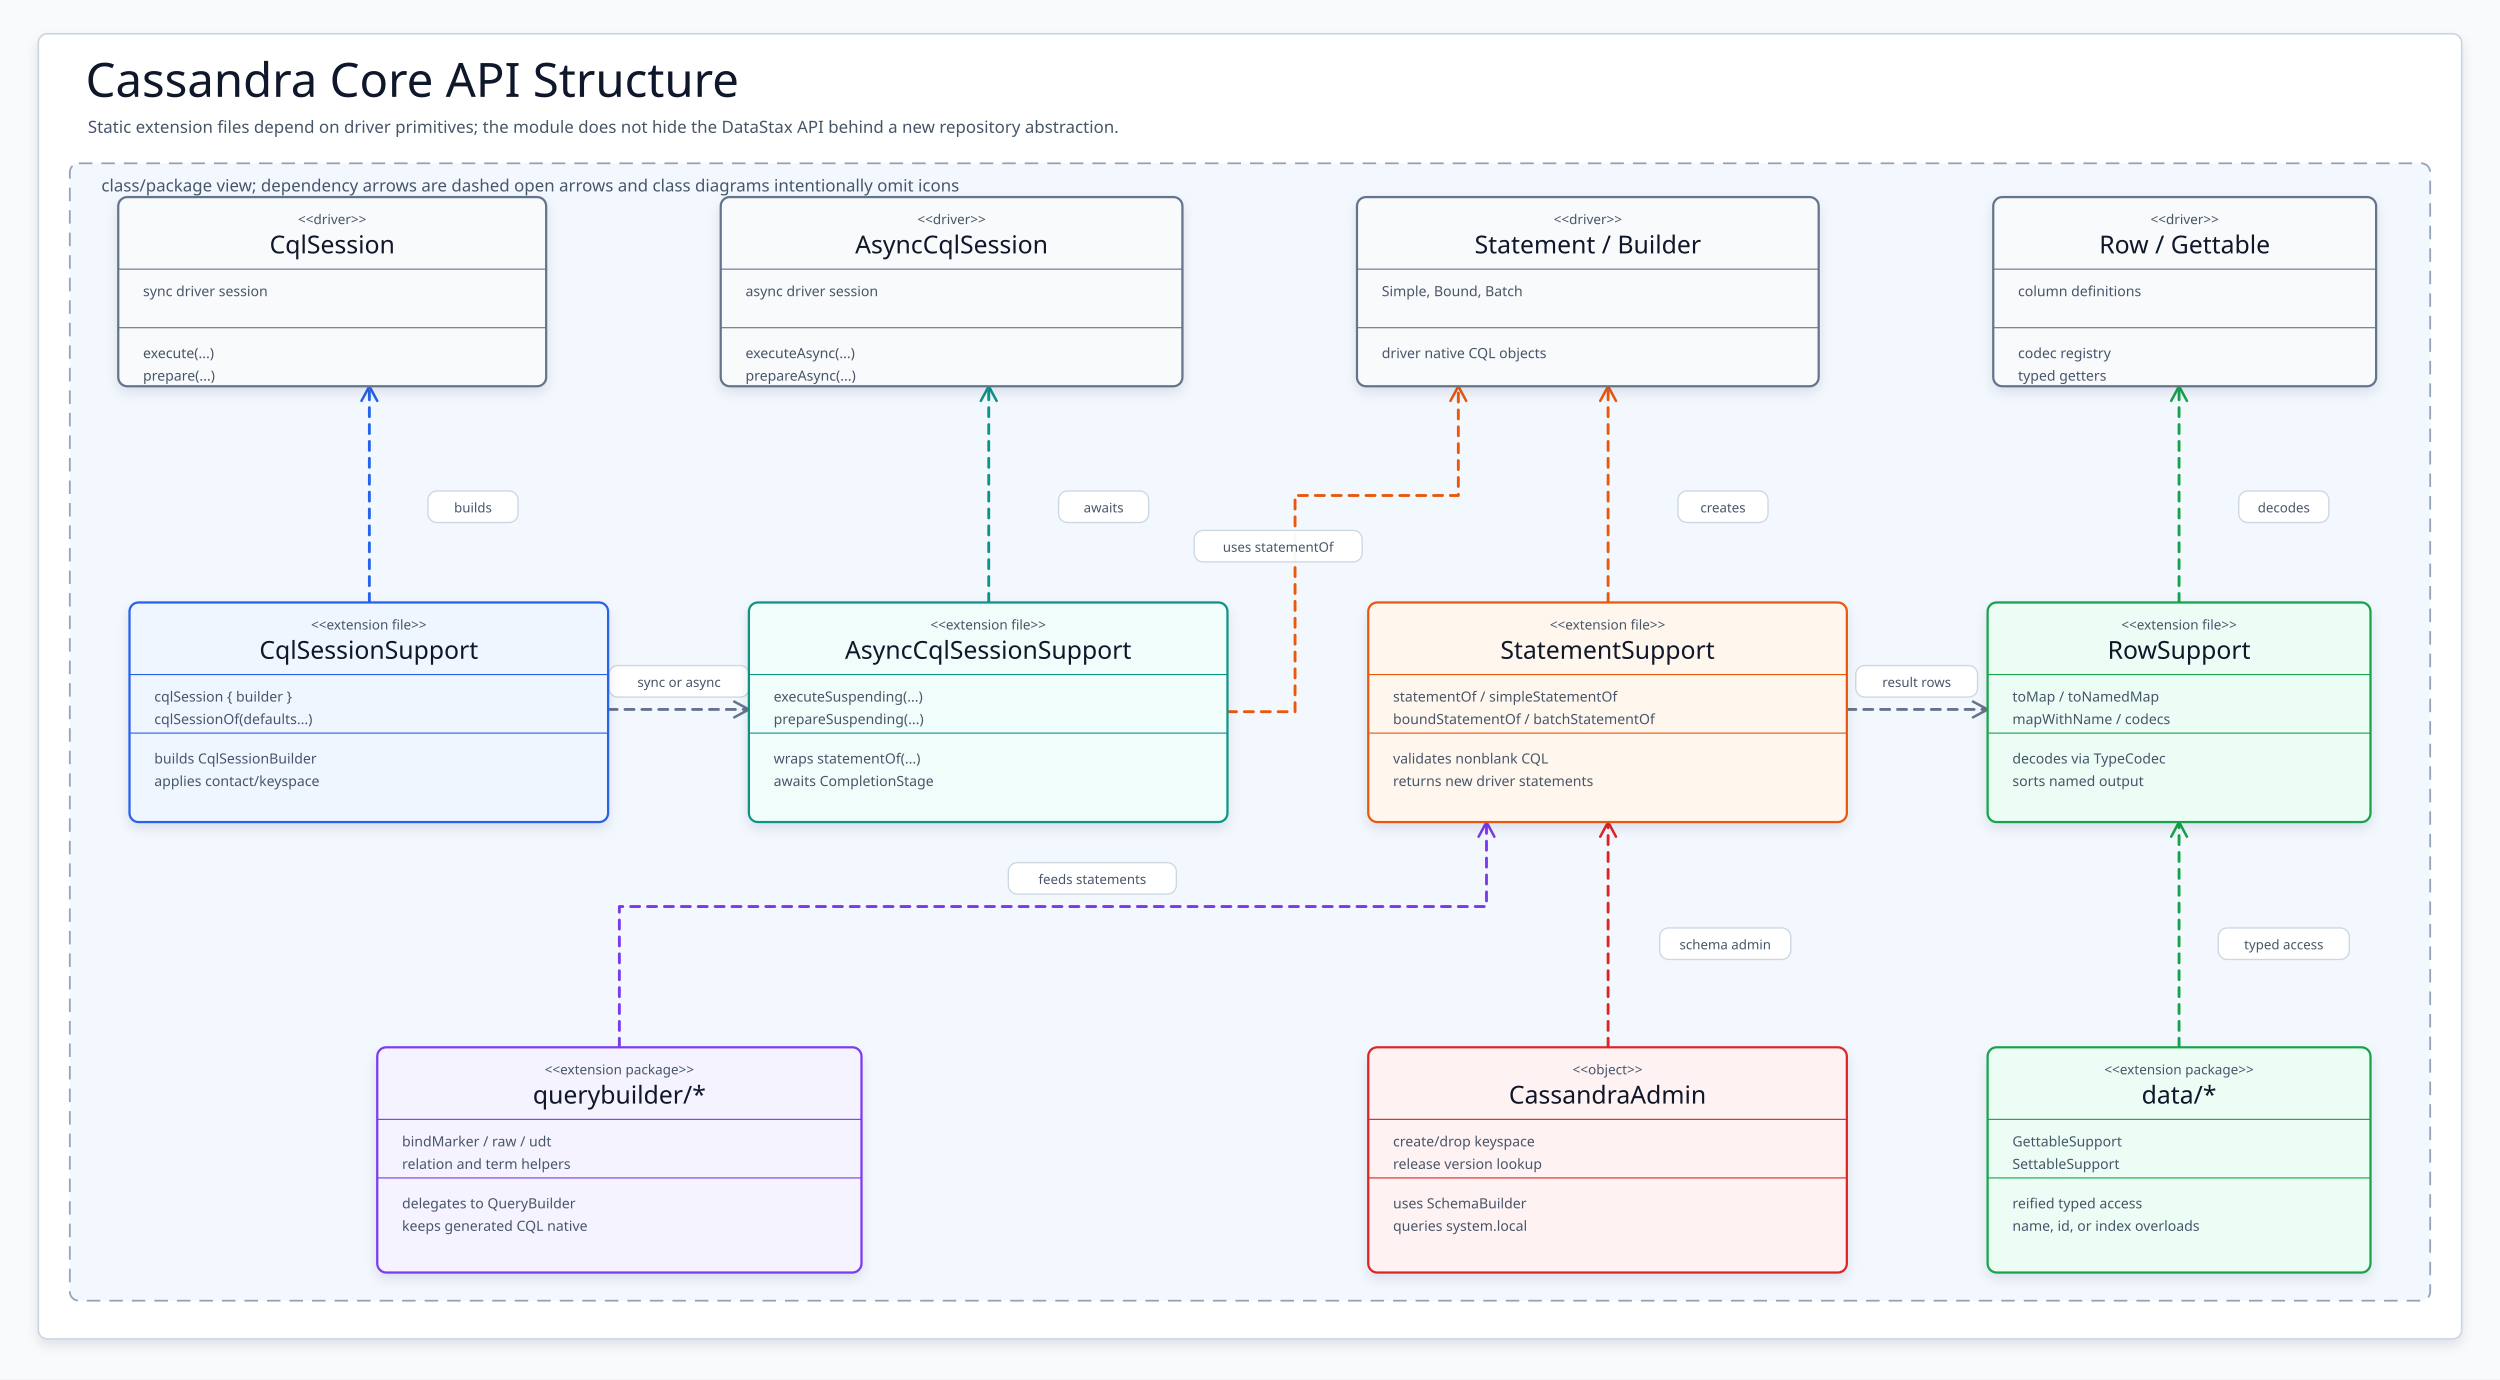
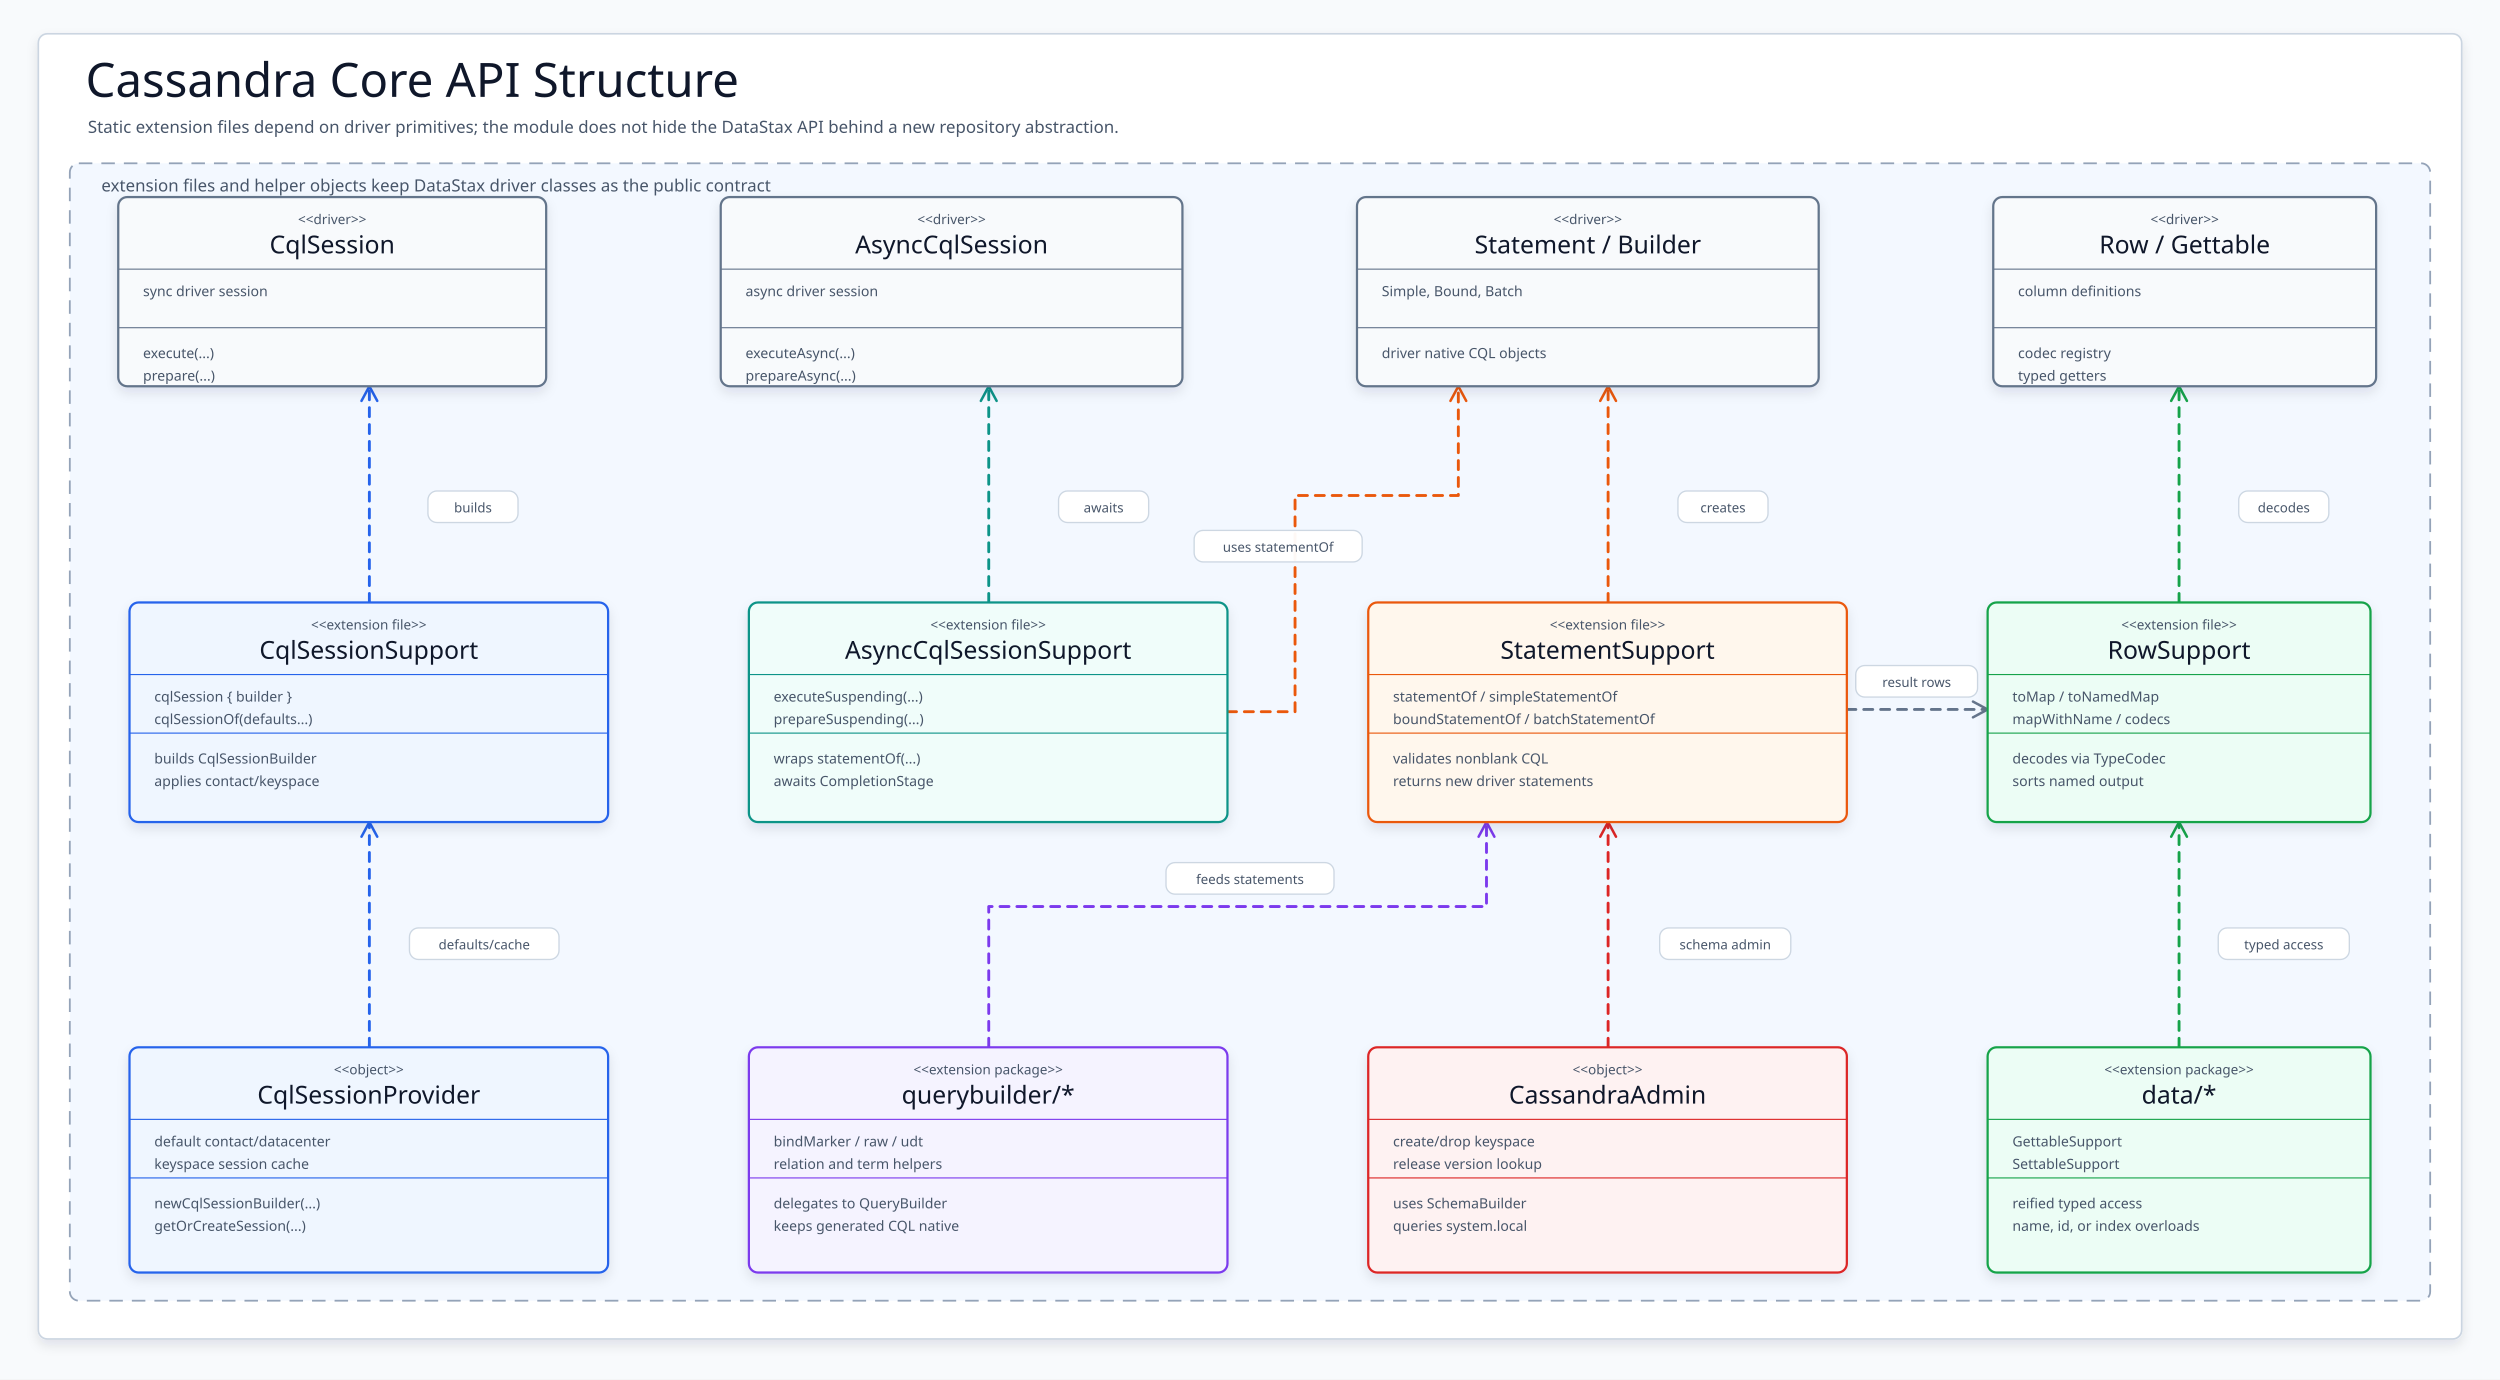
<svg xmlns="http://www.w3.org/2000/svg" width="2220" height="1225" viewBox="0 0 2220 1225" role="img" aria-label="Cassandra core API structure">
  <defs>
    <filter id="softShadow" x="-8%" y="-10%" width="116%" height="124%">
      <feDropShadow dx="0" dy="5" stdDeviation="5" flood-color="#0F172A" flood-opacity=".10" />
    </filter>
    <style>svg{font-family:"Architects Daughter","Comic Mono","Comic Sans MS",ui-sans-serif,system-ui,sans-serif}.canvas{fill:#F8FAFC}.frame{fill:#FFFFFF;stroke:#CBD5E1;stroke-width:1.5;filter:url(#softShadow)}.title{font-family:"Architects Daughter";font-size:42px;fill:#0F172A}.subtitle,.sectionTitle{font-family:"Comic Mono";font-size:15px;fill:#475569}.section{fill:#F3F8FF;stroke:#94A3B8;stroke-width:1.6;stroke-dasharray:12 8}.umlBox{filter:url(#softShadow);stroke-width:2}.stereo{font-family:"Comic Mono";font-size:12px;fill:#475569}.classTitle{font-family:"Architects Daughter";font-size:22px;fill:#0F172A}.member{font-family:"Comic Mono";font-size:12.5px;fill:#475569}.edge{fill:none;stroke-width:2.55;stroke-linecap:round;stroke-linejoin:round;stroke-dasharray:8 7}.solidOpenHead{fill:none;stroke-width:2.25;stroke-linecap:round;stroke-linejoin:round;stroke-dasharray:none}.edgeLabel rect{fill:#fff;stroke:#CBD5E1;stroke-width:1.2;opacity:.96}.edgeLabel text{font-family:"Comic Mono";font-size:11.8px;fill:#475569}</style>
  </defs>
  <rect class="canvas" width="2220" height="1225" />
  <rect class="frame" x="34" y="30" width="2152" height="1159" rx="8" />
  <text class="title" x="76" y="86">Cassandra Core API Structure</text>
  <text class="subtitle" x="78" y="118">Static extension files depend on driver primitives; the module does not hide the DataStax API behind a new repository abstraction.</text>
  <rect class="section" x="62" y="145" width="2096" height="1010" rx="8" />
-   <text class="sectionTitle" x="90" y="170">class/package view; dependency arrows are dashed open arrows and class diagrams intentionally omit icons</text>
+   <text class="sectionTitle" x="90" y="170">extension files and helper objects keep DataStax driver classes as the public contract</text>
  <g id="edges">
    <path class="edge uses" d="M328 535 L328 343" stroke="#2563EB" />
    <path class="edge uses" d="M878 535 L878 343" stroke="#0D9488" />
    <path class="edge uses" d="M1428 535 L1428 343" stroke="#EA580C" />
    <path class="edge uses" d="M1935 535 L1935 343" stroke="#16A34A" />
    <path class="edge uses" d="M1090 632 L1150 632 L1150 440 L1295 440 L1295 343" stroke="#EA580C" />
    <path class="edge uses" d="M1935 930 L1935 730" stroke="#16A34A" />
-     <path class="edge uses" d="M550 930 L550 805 L1320 805 L1320 730" stroke="#7C3AED" />
+     <path class="edge uses" d="M328 930 L328 730" stroke="#2563EB" />
+     <path class="edge uses" d="M878 930 L878 805 L1320 805 L1320 730" stroke="#7C3AED" />
    <path class="edge uses" d="M1428 930 L1428 730" stroke="#DC2626" />
-     <path class="edge uses" d="M540 630 L665 630" stroke="#64748B" />
    <path class="edge uses" d="M1640 630 L1765 630" stroke="#64748B" />
  </g>
  <g id="arrowheads">
    <path class="solidOpenHead" d="M321 356 L328 343 L335 356" stroke="#2563EB" />
    <path class="solidOpenHead" d="M871 356 L878 343 L885 356" stroke="#0D9488" />
    <path class="solidOpenHead" d="M1421 356 L1428 343 L1435 356" stroke="#EA580C" />
    <path class="solidOpenHead" d="M1928 356 L1935 343 L1942 356" stroke="#16A34A" />
    <path class="solidOpenHead" d="M1288 356 L1295 343 L1302 356" stroke="#EA580C" />
    <path class="solidOpenHead" d="M1928 743 L1935 730 L1942 743" stroke="#16A34A" />
+     <path class="solidOpenHead" d="M321 743 L328 730 L335 743" stroke="#2563EB" />
    <path class="solidOpenHead" d="M1313 743 L1320 730 L1327 743" stroke="#7C3AED" />
    <path class="solidOpenHead" d="M1421 743 L1428 730 L1435 743" stroke="#DC2626" />
-     <path class="solidOpenHead" d="M652 623 L665 630 L652 637" stroke="#64748B" />
    <path class="solidOpenHead" d="M1752 623 L1765 630 L1752 637" stroke="#64748B" />
  </g>
  <g id="labels">
    <g class="edgeLabel" transform="translate(380 436)">
      <rect width="80" height="28" rx="8" />
      <text x="40" y="19" text-anchor="middle">builds</text>
    </g>
    <g class="edgeLabel" transform="translate(940 436)">
      <rect width="80" height="28" rx="8" />
      <text x="40" y="19" text-anchor="middle">awaits</text>
    </g>
    <g class="edgeLabel" transform="translate(1490 436)">
      <rect width="80" height="28" rx="8" />
      <text x="40" y="19" text-anchor="middle">creates</text>
    </g>
    <g class="edgeLabel" transform="translate(1988 436)">
      <rect width="80" height="28" rx="8" />
      <text x="40" y="19" text-anchor="middle">decodes</text>
    </g>
    <g class="edgeLabel" transform="translate(1060.4 471)">
      <rect width="149.2" height="28" rx="8" />
      <text x="74.6" y="19" text-anchor="middle">uses statementOf</text>
    </g>
    <g class="edgeLabel" transform="translate(1969.8 824)">
      <rect width="116.4" height="28" rx="8" />
      <text x="58.2" y="19" text-anchor="middle">typed access</text>
    </g>
-     <g class="edgeLabel" transform="translate(895.4 766)">
+     <g class="edgeLabel" transform="translate(363.6 824)">
+       <rect width="132.8" height="28" rx="8" />
+       <text x="66.4" y="19" text-anchor="middle">defaults/cache</text>
+     </g>
+     <g class="edgeLabel" transform="translate(1035.4 766)">
      <rect width="149.2" height="28" rx="8" />
      <text x="74.6" y="19" text-anchor="middle">feeds statements</text>
    </g>
    <g class="edgeLabel" transform="translate(1473.8 824)">
      <rect width="116.4" height="28" rx="8" />
      <text x="58.2" y="19" text-anchor="middle">schema admin</text>
-     </g>
-     <g class="edgeLabel" transform="translate(540.7 591)">
-       <rect width="124.6" height="28" rx="8" />
-       <text x="62.3" y="19" text-anchor="middle">sync or async</text>
    </g>
    <g class="edgeLabel" transform="translate(1647.9 591)">
      <rect width="108.2" height="28" rx="8" />
      <text x="54.1" y="19" text-anchor="middle">result rows</text>
    </g>
  </g>
  <g id="cqlSession">
    <rect class="umlBox" x="105" y="175" width="380" height="168" rx="8" fill="#F8FAFC" stroke="#64748B" />
    <line x1="105" y1="239" x2="485" y2="239" stroke="#64748B" />
    <line x1="105" y1="291" x2="485" y2="291" stroke="#64748B" />
    <text class="stereo" x="295" y="199" text-anchor="middle">&lt;&lt;driver&gt;&gt;</text>
    <text class="classTitle" x="295" y="225" text-anchor="middle">CqlSession</text>
    <text class="member" x="127" y="263">sync driver session</text>
    <text class="member" x="127" y="318">execute(...)</text>
    <text class="member" x="127" y="338">prepare(...)</text>
  </g>
  <g id="asyncSession">
    <rect class="umlBox" x="640" y="175" width="410" height="168" rx="8" fill="#F8FAFC" stroke="#64748B" />
    <line x1="640" y1="239" x2="1050" y2="239" stroke="#64748B" />
    <line x1="640" y1="291" x2="1050" y2="291" stroke="#64748B" />
    <text class="stereo" x="845" y="199" text-anchor="middle">&lt;&lt;driver&gt;&gt;</text>
    <text class="classTitle" x="845" y="225" text-anchor="middle">AsyncCqlSession</text>
    <text class="member" x="662" y="263">async driver session</text>
    <text class="member" x="662" y="318">executeAsync(...)</text>
    <text class="member" x="662" y="338">prepareAsync(...)</text>
  </g>
  <g id="statement">
    <rect class="umlBox" x="1205" y="175" width="410" height="168" rx="8" fill="#F8FAFC" stroke="#64748B" />
    <line x1="1205" y1="239" x2="1615" y2="239" stroke="#64748B" />
    <line x1="1205" y1="291" x2="1615" y2="291" stroke="#64748B" />
    <text class="stereo" x="1410" y="199" text-anchor="middle">&lt;&lt;driver&gt;&gt;</text>
    <text class="classTitle" x="1410" y="225" text-anchor="middle">Statement / Builder</text>
    <text class="member" x="1227" y="263">Simple, Bound, Batch</text>
    <text class="member" x="1227" y="318">driver native CQL objects</text>
  </g>
  <g id="row">
    <rect class="umlBox" x="1770" y="175" width="340" height="168" rx="8" fill="#F8FAFC" stroke="#64748B" />
    <line x1="1770" y1="239" x2="2110" y2="239" stroke="#64748B" />
    <line x1="1770" y1="291" x2="2110" y2="291" stroke="#64748B" />
    <text class="stereo" x="1940" y="199" text-anchor="middle">&lt;&lt;driver&gt;&gt;</text>
    <text class="classTitle" x="1940" y="225" text-anchor="middle">Row / Gettable</text>
    <text class="member" x="1792" y="263">column definitions</text>
    <text class="member" x="1792" y="318">codec registry</text>
    <text class="member" x="1792" y="338">typed getters</text>
  </g>
  <g id="sessionSupport">
    <rect class="umlBox" x="115" y="535" width="425" height="195" rx="8" fill="#EFF6FF" stroke="#2563EB" />
    <line x1="115" y1="599" x2="540" y2="599" stroke="#2563EB" />
    <line x1="115" y1="651" x2="540" y2="651" stroke="#2563EB" />
    <text class="stereo" x="327.5" y="559" text-anchor="middle">&lt;&lt;extension file&gt;&gt;</text>
    <text class="classTitle" x="327.5" y="585" text-anchor="middle">CqlSessionSupport</text>
    <text class="member" x="137" y="623">cqlSession { builder }</text>
    <text class="member" x="137" y="643">cqlSessionOf(defaults...)</text>
    <text class="member" x="137" y="678">builds CqlSessionBuilder</text>
    <text class="member" x="137" y="698">applies contact/keyspace</text>
  </g>
  <g id="asyncSupport">
    <rect class="umlBox" x="665" y="535" width="425" height="195" rx="8" fill="#F0FDFA" stroke="#0D9488" />
    <line x1="665" y1="599" x2="1090" y2="599" stroke="#0D9488" />
    <line x1="665" y1="651" x2="1090" y2="651" stroke="#0D9488" />
    <text class="stereo" x="877.5" y="559" text-anchor="middle">&lt;&lt;extension file&gt;&gt;</text>
    <text class="classTitle" x="877.5" y="585" text-anchor="middle">AsyncCqlSessionSupport</text>
    <text class="member" x="687" y="623">executeSuspending(...)</text>
    <text class="member" x="687" y="643">prepareSuspending(...)</text>
    <text class="member" x="687" y="678">wraps statementOf(...)</text>
    <text class="member" x="687" y="698">awaits CompletionStage</text>
  </g>
  <g id="statementSupport">
    <rect class="umlBox" x="1215" y="535" width="425" height="195" rx="8" fill="#FFF7ED" stroke="#EA580C" />
    <line x1="1215" y1="599" x2="1640" y2="599" stroke="#EA580C" />
    <line x1="1215" y1="651" x2="1640" y2="651" stroke="#EA580C" />
    <text class="stereo" x="1427.5" y="559" text-anchor="middle">&lt;&lt;extension file&gt;&gt;</text>
    <text class="classTitle" x="1427.5" y="585" text-anchor="middle">StatementSupport</text>
    <text class="member" x="1237" y="623">statementOf / simpleStatementOf</text>
    <text class="member" x="1237" y="643">boundStatementOf / batchStatementOf</text>
    <text class="member" x="1237" y="678">validates nonblank CQL</text>
    <text class="member" x="1237" y="698">returns new driver statements</text>
  </g>
  <g id="rowSupport">
    <rect class="umlBox" x="1765" y="535" width="340" height="195" rx="8" fill="#ECFDF5" stroke="#16A34A" />
    <line x1="1765" y1="599" x2="2105" y2="599" stroke="#16A34A" />
    <line x1="1765" y1="651" x2="2105" y2="651" stroke="#16A34A" />
    <text class="stereo" x="1935" y="559" text-anchor="middle">&lt;&lt;extension file&gt;&gt;</text>
    <text class="classTitle" x="1935" y="585" text-anchor="middle">RowSupport</text>
    <text class="member" x="1787" y="623">toMap / toNamedMap</text>
    <text class="member" x="1787" y="643">mapWithName / codecs</text>
    <text class="member" x="1787" y="678">decodes via TypeCodec</text>
    <text class="member" x="1787" y="698">sorts named output</text>
  </g>
+   <g id="provider">
+     <rect class="umlBox" x="115" y="930" width="425" height="200" rx="8" fill="#EFF6FF" stroke="#2563EB" />
+     <line x1="115" y1="994" x2="540" y2="994" stroke="#2563EB" />
+     <line x1="115" y1="1046" x2="540" y2="1046" stroke="#2563EB" />
+     <text class="stereo" x="327.5" y="954" text-anchor="middle">&lt;&lt;object&gt;&gt;</text>
+     <text class="classTitle" x="327.5" y="980" text-anchor="middle">CqlSessionProvider</text>
+     <text class="member" x="137" y="1018">default contact/datacenter</text>
+     <text class="member" x="137" y="1038">keyspace session cache</text>
+     <text class="member" x="137" y="1073">newCqlSessionBuilder(...)</text>
+     <text class="member" x="137" y="1093">getOrCreateSession(...)</text>
+   </g>
  <g id="querybuilder">
-     <rect class="umlBox" x="335" y="930" width="430" height="200" rx="8" fill="#F5F3FF" stroke="#7C3AED" />
-     <line x1="335" y1="994" x2="765" y2="994" stroke="#7C3AED" />
-     <line x1="335" y1="1046" x2="765" y2="1046" stroke="#7C3AED" />
-     <text class="stereo" x="550" y="954" text-anchor="middle">&lt;&lt;extension package&gt;&gt;</text>
-     <text class="classTitle" x="550" y="980" text-anchor="middle">querybuilder/*</text>
-     <text class="member" x="357" y="1018">bindMarker / raw / udt</text>
-     <text class="member" x="357" y="1038">relation and term helpers</text>
-     <text class="member" x="357" y="1073">delegates to QueryBuilder</text>
-     <text class="member" x="357" y="1093">keeps generated CQL native</text>
+     <rect class="umlBox" x="665" y="930" width="425" height="200" rx="8" fill="#F5F3FF" stroke="#7C3AED" />
+     <line x1="665" y1="994" x2="1090" y2="994" stroke="#7C3AED" />
+     <line x1="665" y1="1046" x2="1090" y2="1046" stroke="#7C3AED" />
+     <text class="stereo" x="877.5" y="954" text-anchor="middle">&lt;&lt;extension package&gt;&gt;</text>
+     <text class="classTitle" x="877.5" y="980" text-anchor="middle">querybuilder/*</text>
+     <text class="member" x="687" y="1018">bindMarker / raw / udt</text>
+     <text class="member" x="687" y="1038">relation and term helpers</text>
+     <text class="member" x="687" y="1073">delegates to QueryBuilder</text>
+     <text class="member" x="687" y="1093">keeps generated CQL native</text>
  </g>
  <g id="admin">
    <rect class="umlBox" x="1215" y="930" width="425" height="200" rx="8" fill="#FEF2F2" stroke="#DC2626" />
    <line x1="1215" y1="994" x2="1640" y2="994" stroke="#DC2626" />
    <line x1="1215" y1="1046" x2="1640" y2="1046" stroke="#DC2626" />
    <text class="stereo" x="1427.5" y="954" text-anchor="middle">&lt;&lt;object&gt;&gt;</text>
    <text class="classTitle" x="1427.5" y="980" text-anchor="middle">CassandraAdmin</text>
    <text class="member" x="1237" y="1018">create/drop keyspace</text>
    <text class="member" x="1237" y="1038">release version lookup</text>
    <text class="member" x="1237" y="1073">uses SchemaBuilder</text>
    <text class="member" x="1237" y="1093">queries system.local</text>
  </g>
  <g id="dataSupport">
    <rect class="umlBox" x="1765" y="930" width="340" height="200" rx="8" fill="#ECFDF5" stroke="#16A34A" />
    <line x1="1765" y1="994" x2="2105" y2="994" stroke="#16A34A" />
    <line x1="1765" y1="1046" x2="2105" y2="1046" stroke="#16A34A" />
    <text class="stereo" x="1935" y="954" text-anchor="middle">&lt;&lt;extension package&gt;&gt;</text>
    <text class="classTitle" x="1935" y="980" text-anchor="middle">data/*</text>
    <text class="member" x="1787" y="1018">GettableSupport</text>
    <text class="member" x="1787" y="1038">SettableSupport</text>
    <text class="member" x="1787" y="1073">reified typed access</text>
    <text class="member" x="1787" y="1093">name, id, or index overloads</text>
  </g>
</svg>
